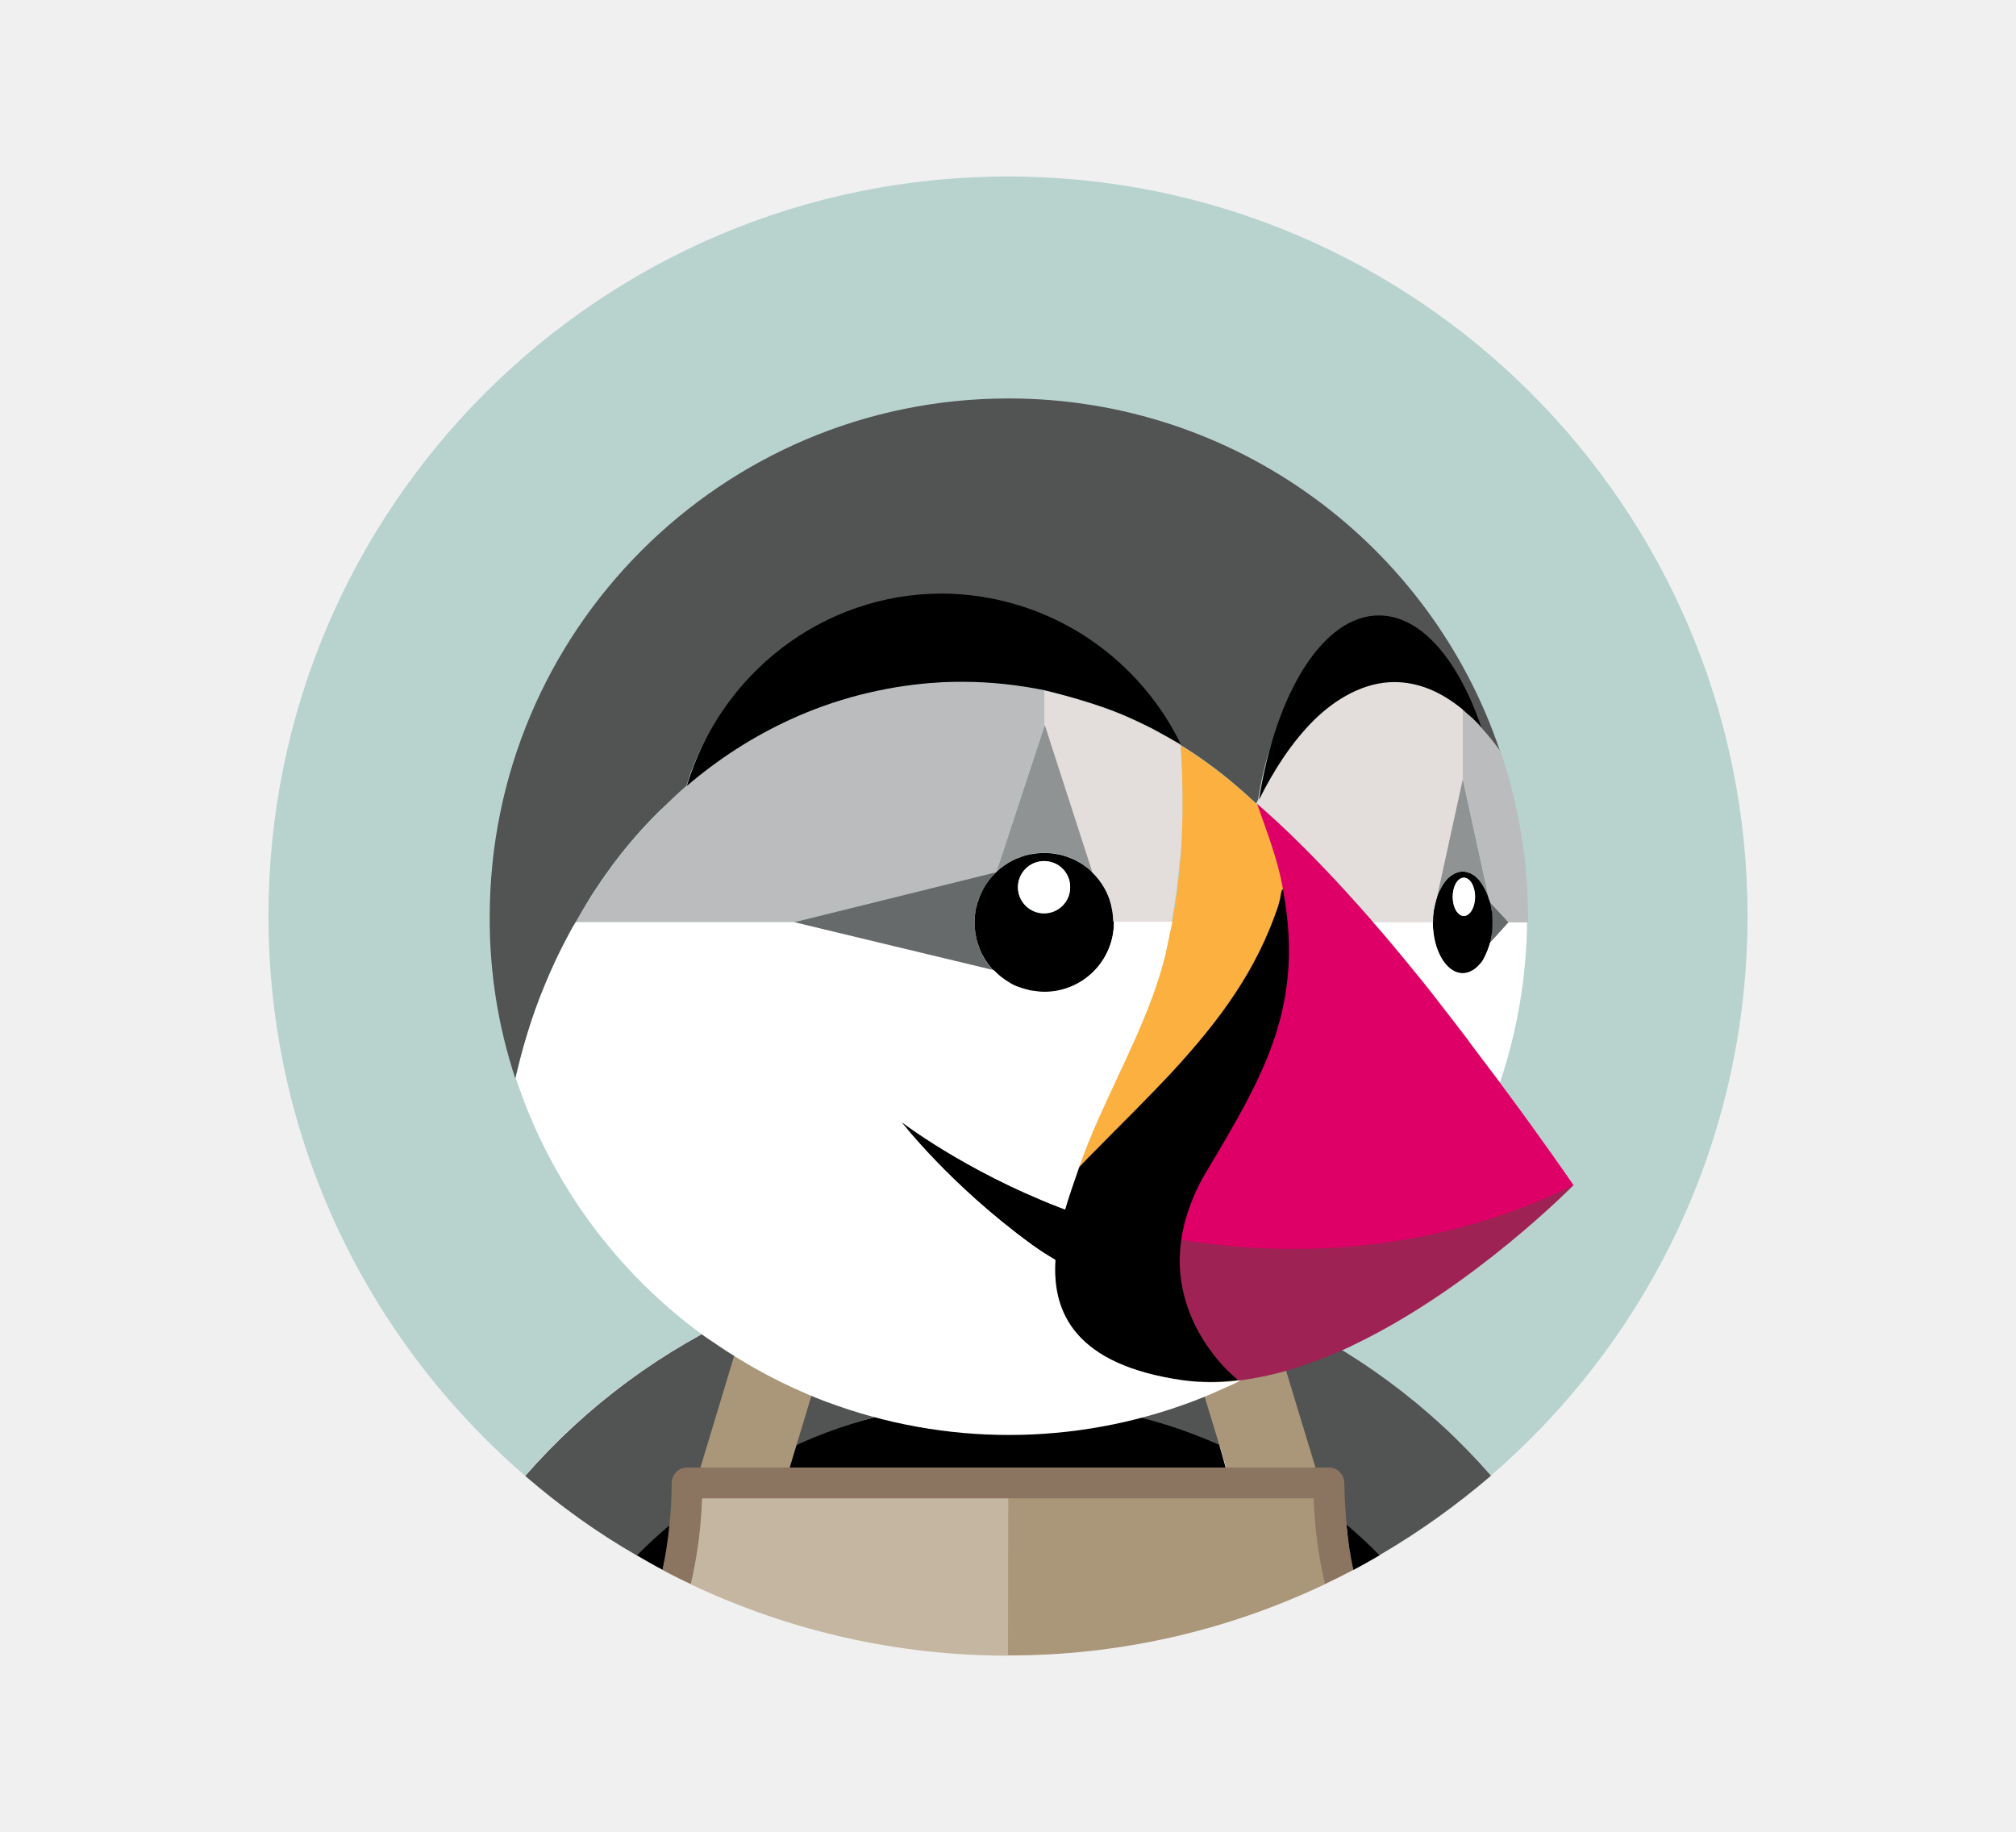
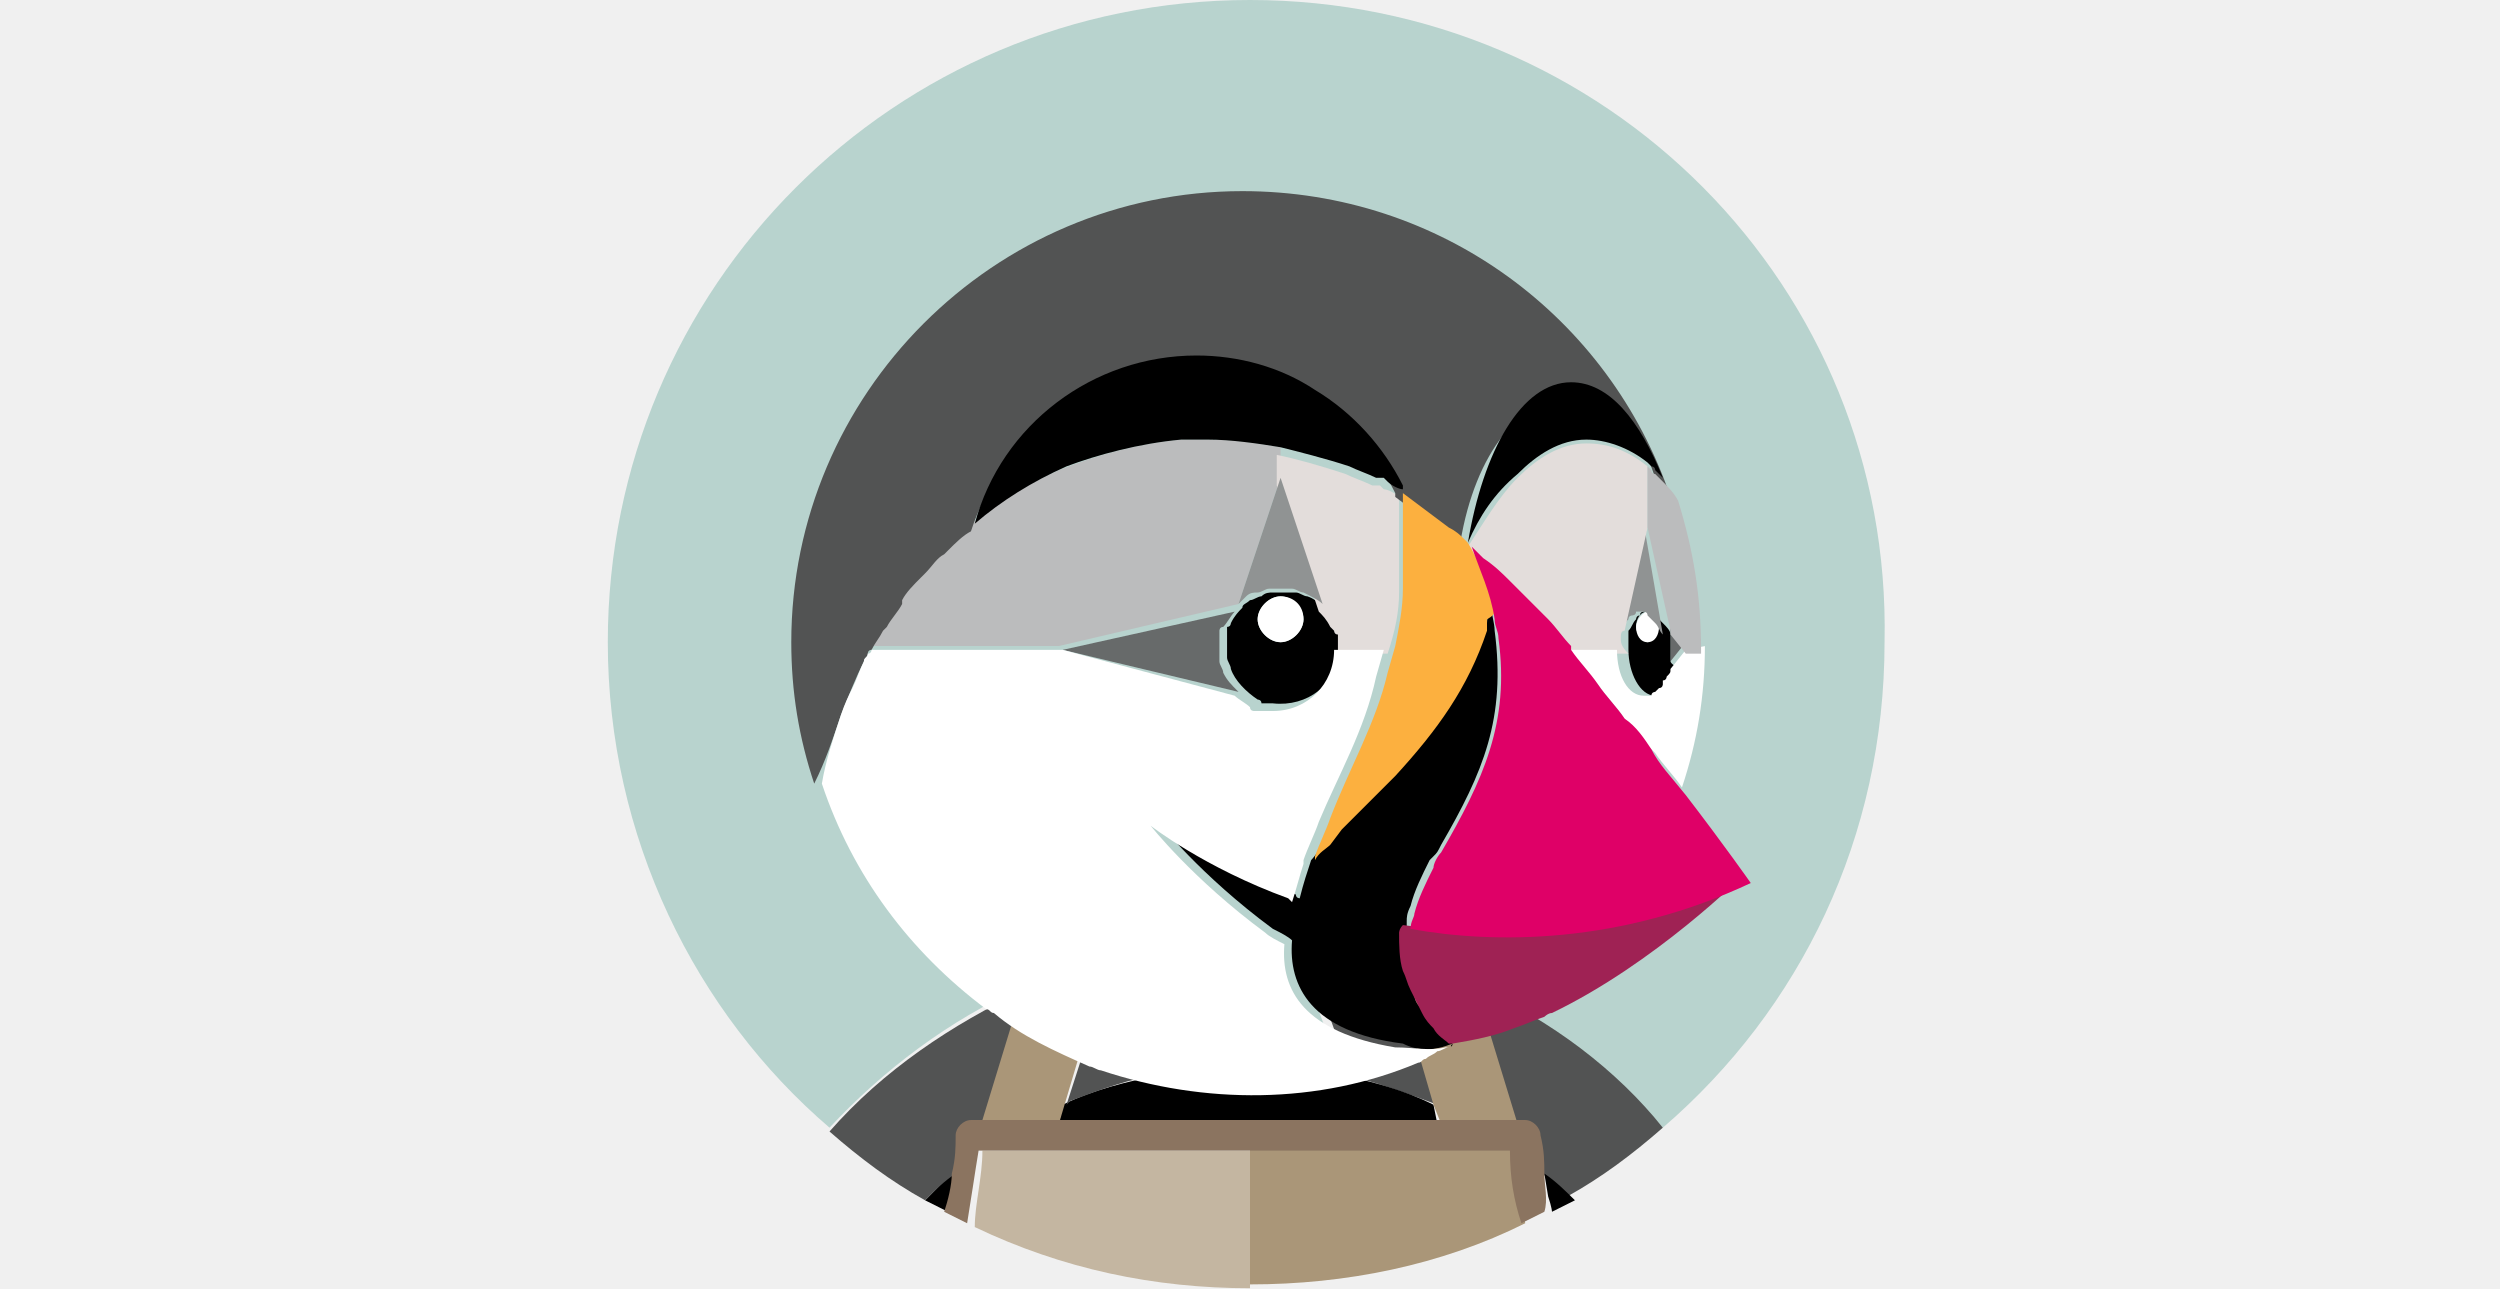
- <svg xmlns="http://www.w3.org/2000/svg" version="1.1" id="Capa_1" x="0px" y="0px" viewBox="0 0 811 737" style="enable-background:new 0 0 811 737;" xml:space="preserve">
+ <svg xmlns="http://www.w3.org/2000/svg" version="1.1" id="Capa_1" x="0px" y="0px" viewBox="0 0 65.4 33.7" style="enable-background:new 0 0 65.4 33.7;" xml:space="preserve">
  <style type="text/css">
	.st0{fill:#B8D3CE;}
	.st1{fill:#525353;}
	.st2{fill:#AA9678;}
	.st3{fill:#C4B6A1;}
	.st4{fill:#FFFFFF;}
	.st5{fill:#676A6A;}
	.st6{fill:#909393;}
	.st7{fill:#BBBCBD;}
	.st8{fill:#E3DDDB;}
	.st9{fill:#FCB03F;}
	.st10{fill:#9F2254;}
	.st11{fill:#DF0067;}
	.st12{fill:#8B7460;}
</style>
-   <path id="Trazado_1180" class="st0" d="M300.9,527.5c4.8-2.1,9.6-4.1,14.4-5.9c5.5-2.1,11-4,16.6-5.7c7-2.1,14-4,21.1-5.5  c9.6-2,19.3-3.5,29.1-4.5c-5.5,17.4-11.6,34.5-18.2,51.5c0.3,3.3,0.4,6.6,0.5,10c27.1-5.4,54.9-5.4,82,0c0.1-3.3,0.2-6.6,0.5-10  c-6.6-17-12.6-34.1-18.1-51.5c9.8,1,19.5,2.5,29.1,4.5c7.1,1.5,14.2,3.4,21.1,5.5c5.6,1.7,11.1,3.6,16.6,5.7  c4.9,1.8,9.7,3.8,14.4,5.9c34.3,15.3,64.9,37.9,89.7,66.2C663,539.1,703,458.5,703,368.5C703,204.2,569.8,71,405.5,71  S108,204.2,108,368.5c0,90,40,170.6,103.2,225.2C235.9,565.4,266.5,542.8,300.9,527.5" />
-   <path id="Trazado_1181" class="st1" d="M510.1,527.5l18.5,63.5l5.2,0.2c3.4,0,5.8,0.9,5.8,4.3c0,5.7,0.3,12,0.8,17.6  c4.6,3.9,10.2,8.3,14.5,12.6c15.9-9.3,30.9-20,44.9-32C575.1,565.4,544.5,542.8,510.1,527.5 M474,526.9l21.7-5.3  c-5.5-2.1-11-4-16.6-5.7c-7-2.1-14-4-21.1-5.5c-9.6-2-19.3-3.5-29.1-4.5c5.5,17.4,11.6,34.5,18.1,51.5c-0.3,3.3-0.4,6.6-0.5,10  c15.4,3,30.5,8.3,44.4,14.5L474,526.9" />
-   <path id="Trazado_1182" d="M256.1,625.7c3.5,2,6.9,4,10.5,5.9c1.2-6,3.2-14.2,3.8-20.4C265.8,615.1,260.3,621.4,256.1,625.7   M490.5,581.3c-14.1-6.3-28.9-10.9-44.1-13.9c-27.1-5.4-54.9-5.4-82,0c-15.4,3-31.4,7.6-45.4,13.8l-1.5,9.3h175.6L490.5,581.3" />
-   <path id="Trazado_1183" class="st1" d="M269.9,613c0.6-5.4,0.9-10.8,0.9-16.1c0-3.4,2.3-5.6,5.7-5.6l5.6-0.2l18.8-63.5  c-34.3,15.3-64.9,37.9-89.6,66.2c13.9,12,28.9,22.8,44.9,32c4.2-4.3,8.7-8.4,13.3-12.3" />
-   <path id="Trazado_1184" d="M542.8,624.3c1.2,6,1.5,7.2,1.7,7.3c3.5-1.9,7-3.8,10.5-5.9c-4.3-4.3-8.8-8.5-13.4-12.4L542.8,624.3" />
-   <path id="Trazado_1185" class="st2" d="M490.5,581.3l2.8,9.1h35.9l-19.1-62.9c-4.7-2.1-9.6-4.1-14.4-5.9l-21.7,5.3L490.5,581.3" />
-   <path id="Trazado_1186" class="st3" d="M282.4,603.2l0.6-0.4h-0.5C282.4,602.9,282.4,603,282.4,603.2" />
-   <path id="Trazado_1187" class="st2" d="M528.6,602.8H528l0.6,0.4C528.6,603,528.6,602.9,528.6,602.8" />
-   <path id="Trazado_1188" class="st2" d="M528,601.9L405.2,602l0.3,64c44.1,0.1,87.7-9.7,127.6-28.7c-2.5-11.1-2.8-23-3.2-34.7  C529.7,602.5,528,601.9,528,601.9" />
-   <path id="Trazado_1189" class="st3" d="M405.3,602.3c0,0-123.4-0.2-123.6,0c-0.4,11.6-2.8,25.4-3.8,35.1  c39.9,18.9,83.4,28.7,127.6,28.7l0.1-63.5L405.3,602.3" />
-   <path id="Trazado_1192" class="st2" d="M497.5,554.8l0.1,0.2L497.5,554.8c-2.5-2.1-4.8-4.3-6.9-6.8  C492.8,550.5,495.1,552.7,497.5,554.8" />
-   <path id="Trazado_1193" class="st4" d="M588.4,285.6L588.4,285.6 M600.4,371.3L600.4,371.3" />
-   <path id="Trazado_1195" class="st5" d="M600.1,366.6c0,0.1,0,0.1,0,0.2c0,0,0,0.1,0,0.1l0,0c0.1,1.2,0.2,2.3,0.2,3.5  c0,0.2,0,0.4,0,0.6v0.2c0,0.2,0,0.5,0,0.7c0,1.2-0.1,2.3-0.2,3.5l0,0v0.2c0,0.1,0,0.2,0,0.3c-0.2,1.2-0.4,2.4-0.7,3.5l0,0l0,0l0,0  v-0.1l0,0l7.8-8.1l-7.9-8.2l0,0C599.7,364.1,599.9,365.3,600.1,366.6" />
-   <path id="Trazado_1196" d="M600.1,375.9c0-0.2,0.1-0.3,0.1-0.5c0.1-1.1,0.2-2.3,0.2-3.5c0-0.3,0-0.5,0-0.8s0-0.5,0-0.7  c0-1.2-0.1-2.4-0.2-3.5c0-0.1-0.1-0.3-0.1-0.4c-0.2-1.2-0.4-2.4-0.7-3.6c-0.1-0.4-0.2-0.8-0.4-1.1c-0.6-2.2-1.6-4.2-2.8-6.1  c-0.4-0.7-0.9-1.3-1.4-1.9c-0.5-0.5-1-1-1.5-1.4c-0.2-0.2-0.4-0.3-0.6-0.4c-0.6-0.4-1.3-0.8-2.1-1c-1.4-0.5-2.9-0.5-4.3,0  c-0.7,0.2-1.4,0.6-2.1,1c-0.2,0.1-0.4,0.2-0.6,0.4c-1,0.7-1.8,1.6-2.5,2.6c-0.2,0.2-0.3,0.4-0.5,0.7c-1.2,1.9-2.2,3.9-2.8,6.1  l-0.1,0.3c-0.3,1.1-0.6,2.2-0.8,3.3c-0.1,0.4-0.1,0.7-0.2,1.1c-0.2,1.3-0.3,2.7-0.3,4c0,0.2,0,0.4,0,0.6h0c0,11.3,5.4,20.5,12,20.5  c1.1,0,2.3-0.3,3.3-0.8c0.6-0.3,1.2-0.7,1.8-1.1c0.2-0.2,0.4-0.4,0.7-0.6c0.5-0.5,1.1-1.1,1.5-1.6c0.3-0.4,0.7-0.9,1-1.4  c0.2-0.3,0.4-0.6,0.5-1c0.3-0.6,0.7-1.3,0.9-1.9c0.1-0.2,0.2-0.5,0.3-0.7c0.4-1,0.7-2,1-3C599.7,378.2,599.9,377.1,600.1,375.9  L600.1,375.9z M588.9,368.5c-2.5,0-4.5-3.4-4.5-7.7s2-7.7,4.5-7.7s4.5,3.4,4.5,7.7C593.4,365,591.3,368.5,588.9,368.5L588.9,368.5z" />
-   <path id="Trazado_1197" class="st4" d="M588.9,353.1c-2.5,0-4.5,3.4-4.5,7.7c0,4.3,2,7.7,4.5,7.7c2.5,0,4.5-3.5,4.5-7.7  C593.4,356.5,591.3,353.1,588.9,353.1" />
-   <path id="Trazado_1198" class="st6" d="M577.8,361.8c0.6-2.2,1.6-4.2,2.8-6.1c0.2-0.2,0.3-0.4,0.5-0.7c0.7-1,1.5-1.9,2.5-2.6  c0.2-0.2,0.4-0.3,0.6-0.4c0.6-0.4,1.3-0.8,2.1-1c1.4-0.5,2.9-0.5,4.3,0c0.7,0.2,1.4,0.6,2.1,1c0.2,0.1,0.4,0.3,0.6,0.4  c0.6,0.4,1.1,0.9,1.5,1.4c0.5,0.6,1,1.2,1.4,1.9c1.2,1.9,2.2,3.9,2.8,6.1l0,0l-10.6-48.5L577.8,361.8L577.8,361.8" />
-   <path id="Trazado_1199" d="M448,370.7c0-1-0.1-1.9-0.2-2.9c0,0,0,0,0,0c-0.1-0.9-0.3-1.9-0.5-2.8V365c-0.2-0.9-0.4-1.8-0.7-2.6v-0.1  c-0.3-0.9-0.6-1.7-1-2.5c0,0,0,0,0-0.1c-3-6.6-8.3-11.8-15-14.5h-0.1c-1.6-0.7-3.3-1.2-5-1.5h-0.1c-3.5-0.7-7.1-0.7-10.7,0h-0.2  c-1.7,0.3-3.3,0.8-4.9,1.5l-0.1,0c-1.6,0.6-3.1,1.4-4.6,2.4c-1.5,0.9-2.8,2-4.1,3.2v0.1h-0.1c-2,1.9-3.7,4.1-5.1,6.5l0,0.1  c-0.4,0.7-0.8,1.5-1.1,2.3l-0.1,0.2c-0.3,0.7-0.6,1.5-0.8,2.2c0,0.2-0.1,0.3-0.2,0.4c-0.2,0.7-0.4,1.4-0.6,2.2  c0,0.2-0.1,0.4-0.2,0.6c-0.1,0.7-0.3,1.5-0.3,2.2c0,0.2-0.1,0.4-0.1,0.7c-0.3,2.8-0.2,5.6,0.4,8.3c0,0,0,0.1,0,0.1  c0.3,1.7,0.9,3.4,1.5,5v0.1c2.4,5.8,6.7,10.7,12.2,13.8h0c0.8,0.4,1.5,0.8,2.3,1.2l0.2,0.1c0.7,0.3,1.5,0.6,2.3,0.8l0.4,0.1  c0.7,0.2,1.4,0.4,2.2,0.6c0.2,0,0.4,0.1,0.6,0.2c0.7,0.1,1.4,0.2,2.2,0.3c0.2,0,0.4,0.1,0.7,0.1c15.4,1.6,29.2-9.6,30.8-25  c0.1-1,0.1-1.9,0.1-2.9c0-0.1,0-0.1,0-0.2S448.1,370.8,448,370.7L448,370.7z M420,367.5c-5.8,0-10.5-4.7-10.5-10.5  c0-5.8,4.7-10.5,10.5-10.5c5.8,0,10.5,4.7,10.5,10.5C430.6,362.7,425.9,367.5,420,367.5C420,367.5,420,367.5,420,367.5z" />
-   <path id="Trazado_1200" class="st4" d="M420,346.4c-5.8,0-10.5,4.7-10.5,10.5c0,5.8,4.7,10.5,10.5,10.5c5.8,0,10.5-4.7,10.5-10.5  C430.6,351.1,425.9,346.4,420,346.4C420,346.4,420,346.4,420,346.4L420,346.4" />
-   <path id="Trazado_1201" class="st7" d="M400.7,350.9h0.1v-0.1l19.3-59v-13.9c-10.9-2.3-22-3.5-33.1-3.5c-3.8,0-7.5,0.2-11.2,0.4  l-1.6,0.1c-19.4,1.5-38.4,6.5-56.1,14.6c-15.1,7-29.2,16-41.9,26.8l0,0l0,0c-3.4,2.9-6.7,5.9-9.8,9.1c-0.6,0.6-1.2,1.2-1.8,1.8  c-3,3-5.9,6.1-8.7,9.3c-0.6,0.7-1.2,1.4-1.8,2.1c-2.8,3.3-5.5,6.7-8.1,10.2c-0.2,0.3-0.4,0.6-0.6,0.9c-2.5,3.4-4.8,6.8-7.1,10.3  c-0.4,0.7-0.9,1.4-1.3,2c-1.8,2.9-3.5,5.9-5.2,8.9h87.9L400.7,350.9" />
-   <path id="Trazado_1202" class="st8" d="M475,344.2c0.2-2.3,0.3-4.6,0.4-6.9c0.2-3.1,0.3-6.2,0.3-9.4c0-2.5,0-4.9,0-7.3  c0-0.7,0-1.4,0-2.1c-0.1-6.3-0.3-12.5-0.7-18.8H475v0c-2.3-1.3-4.6-2.7-7-4l-0.2-0.1l-1.8-1l0,0l-1.3-0.7l-0.2-0.1l-0.9-0.5  c-4-2.1-8.2-4-12.4-5.8c-10-4.2-23.5-7.9-31.1-9.7v13.9l19.1,59.1v0c2,1.9,3.7,4.1,5,6.4l0,0c0.5,0.8,0.9,1.6,1.2,2.4c0,0,0,0,0,0  c0.4,0.8,0.7,1.7,1,2.5v0.1c0.3,0.9,0.5,1.7,0.7,2.6v0.1c0.2,0.9,0.4,1.8,0.5,2.8c0,0,0,0,0,0c0.1,1,0.2,1.9,0.2,2.9l0.1,0.2h23.4  c1.6-8.6,2.7-17.3,3.4-26C474.9,344.7,474.9,344.5,475,344.2" />
-   <path id="Trazado_1203" class="st9" d="M505.6,323.3C505.6,323.3,505.6,323.4,505.6,323.3L505.6,323.3" />
-   <path id="Trazado_1204" class="st6" d="M400.9,350.7c1.3-1.2,2.6-2.2,4.1-3.2c1.4-0.9,3-1.7,4.6-2.4l0.1,0c1.6-0.6,3.2-1.1,4.9-1.5  h0.2c3.5-0.7,7.1-0.7,10.7,0h0.1c1.7,0.4,3.5,0.9,5.1,1.5c3.2,1.3,6.2,3.2,8.7,5.7v0l-19.1-59.1L400.9,350.7" />
-   <path id="Trazado_1205" class="st5" d="M394.1,381.7c-0.7-1.6-1.2-3.3-1.5-5.1c0,0,0-0.1,0-0.1c-0.5-2.7-0.7-5.6-0.4-8.3  c0-0.2,0.1-0.4,0.1-0.7c0.1-0.7,0.2-1.5,0.3-2.2c0-0.2,0.1-0.4,0.2-0.6c0.2-0.7,0.4-1.4,0.6-2.1c0-0.1,0.1-0.3,0.2-0.4  c0.3-0.8,0.5-1.5,0.8-2.2c0-0.1,0.1-0.2,0.1-0.2c0.4-0.8,0.7-1.5,1.1-2.3l0.1-0.1c1.4-2.4,3.1-4.6,5.1-6.5l-81.2,20.1h-0.2  l80.4,19.7c-2.4-2.5-4.4-5.5-5.7-8.7V381.7" />
-   <path id="Trazado_1206" class="st8" d="M576.8,366.5c0-0.4,0.1-0.7,0.2-1c0.2-1.1,0.4-2.2,0.8-3.4c0-0.1,0-0.3,0.1-0.4l10.6-48.5  v-27.7c-8.7-7.1-17.9-11.1-27.6-11.1c-12.2,0-23.6,6.7-32.1,15.1c-9.3,9.1-16.5,20.6-22.3,32.1c-0.3,0.5-0.5,1-0.8,1.6  c1.8,1.6,3.6,3.1,5.3,4.7c4,3.6,7.8,7.3,11.7,11.1c1.8,1.8,3.5,3.6,5.3,5.3c1.8,1.8,3.7,3.8,5.5,5.7c3.4,3.5,6.7,7.1,9.9,10.7  c2.8,3.1,5.6,6.2,8.3,9.3l0,0c0.5,0.5,0.8,0.8,0.9,1h23.9c0-0.2,0-0.4,0-0.6C576.5,369.2,576.6,367.9,576.8,366.5 M505.7,323.4  L505.7,323.4L505.7,323.4l0.1,0.1c0,0,0-0.1,0-0.1" />
-   <path id="Trazado_1207" class="st1" d="M217.2,401.4l0.2-0.6c3.2-8.3,6.9-16.5,11.1-24.3c0.6-1.2,1.3-2.5,2-3.7  c0.4-0.7,0.8-1.3,1.2-2c1.7-3,3.4-6,5.2-8.9c0.4-0.7,0.9-1.4,1.3-2.1c2.3-3.5,4.6-7,7.1-10.3c0.2-0.3,0.4-0.6,0.6-0.9  c2.6-3.5,5.3-6.9,8.1-10.2c0.6-0.7,1.2-1.4,1.8-2.1c2.8-3.2,5.7-6.3,8.7-9.3c0.6-0.6,1.2-1.2,1.8-1.7c3.2-3.1,6.4-6.2,9.8-9.1l0,0  c13.4-44.8,56.5-72.3,104.9-72.3c19.6,0.1,38.8,5.5,55.4,15.8c17,10.4,28.6,20.6,37.7,38.4l0.1,0.3c0.2,0.5,0.5,0.9,0.7,1.3v0h0  c7.6,4.7,14.8,9.9,21.6,15.7c2.3,1.9,4.5,3.9,6.7,5.9c0.7,0.7,1.5,1.3,2.2,2c0,0,0-0.1,0-0.1c0,0,0,0,0-0.1l0.7-1.5  c6.8-43,28.5-66.5,50.9-66.5c16.9,0,29.2,10.1,38.4,37.2l0.1,0.3l0,0c2.8,3,5.4,6.2,7.8,9.5l0,0l0.1,0.2l0,0  c0.1,0.4,0.2,0.8,0.4,1.2l0,0l-0.4-1.4c-27.8-82.5-105.8-141.8-197.7-141.8c-115.2,0-208.7,93.4-208.7,208.7  c-0.1,22.1,3.4,44,10.3,64.9v-0.1C209.9,422.7,213.1,411.9,217.2,401.4" />
-   <path id="Trazado_1208" class="st4" d="M606.7,371.2l-7.3,8.1l0,0v0c-0.3,1-0.6,2-1,3c-0.1,0.3-0.2,0.5-0.3,0.7  c-0.3,0.7-0.6,1.3-0.9,2c-0.2,0.3-0.4,0.7-0.5,1c-0.3,0.5-0.6,0.9-1,1.4c-0.5,0.6-1,1.1-1.5,1.6c-0.2,0.2-0.4,0.4-0.7,0.6  c-0.5,0.4-1.1,0.8-1.8,1.1c-1,0.5-2.1,0.8-3.3,0.8c-6.6,0-12-9.2-12-20.5h-24l0,0c4.5,5.2,9,10.5,13.3,15.8  c4.2,5.1,8.4,10.3,12.4,15.5l0.6,0.8c3.9,5,7.7,9.9,11.5,14.9l1.1,1.5c4,5.3,8.1,10.7,12.1,16c7-20.8,10.7-42.6,10.9-64.6l-6.8-0.3  L606.7,371.2" />
-   <path id="Trazado_1209" d="M374.2,274.8l1.6-0.1c3.7-0.3,7.5-0.4,11.3-0.4c11.1,0,22.2,1.2,33.1,3.4l0,0c7.6,1.8,21.1,5.5,31.1,9.7  c4.2,1.8,8.3,3.7,12.4,5.8l0.9,0.5l0.2,0.1l1.3,0.7l0,0l1.8,1l0.2,0.1c2.6,1.5,5.4,3.1,6.5,3.7l0.3,0.2l0.2,0.1  c-0.2-0.5-0.5-0.9-0.7-1.3l-0.1-0.3c-9-17.9-22.9-32.9-39.9-43.4c-16.7-10.2-35.8-15.7-55.4-15.8c-48.4,0-89.3,32.6-102.7,77.4  c12.6-10.8,26.7-19.9,41.8-26.8C335.8,281.3,354.8,276.4,374.2,274.8" />
-   <path id="Trazado_1210" class="st7" d="M603.6,302.3L603.6,302.3l-0.1-0.2l0,0c-2.4-3.3-4.9-6.4-7.6-9.4l-0.1-0.1  c-1.2-1.3-2.4-2.5-3.6-3.7c-0.5-0.4-0.9-0.8-1.4-1.2c-0.8-0.7-1.5-1.4-2.3-2v27.7l10.6,48.5l0,0c0.1,0.4,0.3,0.7,0.4,1.1l7.4,8.2  l0.1-0.1h7.7c0-0.7,0-1.4,0-2.1l0,0c0-22.2-3.6-44.3-10.6-65.4l0,0C603.9,303.1,603.8,302.7,603.6,302.3" />
-   <path id="Trazado_1211" d="M528.8,289.5c8.5-8.3,19.9-15.1,32.1-15.1c9.7,0,18.9,3.9,27.6,11.1v0.1l0,0c0.8,0.6,1.5,1.4,2.3,2  c0.5,0.4,0.9,0.8,1.4,1.2c1.2,1.2,2.5,2.4,3.6,3.7l0.1,0.1l0,0l0,0l-0.1-0.3c-9.3-27.1-24.2-44.7-41.1-44.7c-22.4,0-41.4,31-48.2,74  l0.1-0.1C512.3,310.1,519.5,298.7,528.8,289.5 M498.5,554.1c-2.5-2.1-4.8-4.3-6.8-6.8c-1.8-2-3.4-4.2-5-6.4c-0.5-0.7-1-1.4-1.5-2.2  c-1.5-2.5-2.7-5.1-3.9-7.8c-1.5-3.2-1.5-5.3-2.3-8.3c-0.6-2.2-1.1-4.4-1.5-6.7c-0.6-3.6-0.8-7.3-0.7-11c0.1-2.2,0.3-4.4,0.6-6.6  c0.3-2.2,0.7-4.4,1.3-6.6c2-7.6,5.1-14.8,9.2-21.5l1.2-2.6c1.5-2.5,1.8-2.4,3.2-4.8c19.9-33.6,30.6-59,25.4-98.1c-0.5-4-1.2-8-2-12  c-0.5,2.9-0.9,5.8-1.5,8.6c-0.3,0.8-0.6,1.7-0.9,2.5c-8.7,25.6-22.3,44.4-41.9,65.6c-2.7,3-5.5,5.9-8.3,8.8  c-5,5.2-10,10.3-15.1,15.3l-6.5,6.4c-2,2-4.5,6.3-7.5,9.4c-1.9,5.2-4,11-5.7,17.2c-0.8-0.3-1.6-0.6-2.4-0.9  c-38-14.7-63.5-34.4-63.5-34.4s19.6,25.5,52.6,49.5c3,2.2,6.2,4.2,9.4,6.1c-1.4,21.6,8.2,42.3,51.1,48.4c7.4,1,14.8,1,22.2,0.1  c-0.1-0.2,0.4-0.2,0.4-0.3c0-0.1,0.4-0.5,0.4-0.5" />
-   <path id="Trazado_1212" class="st10" d="M475.6,498.6c38.1,6.1,94.5,5.1,153.1-22.3c1.4-0.7,3,1.1,4.4,0.4c0,0-40,40.9-87.8,64  c-1.4,0.7-2.8,1.4-4.2,2c-4.6,2.1-9.3,4-14,5.6c-9,3.4-18.4,5.7-27.9,7c-0.4,0.1-0.8,0.1-1.3,0.2l-0.2-0.5l-0.1-0.2  c-2.5-2.1-4.8-4.3-6.9-6.8c-1.8-2-3.4-4.2-5-6.4c-2.1-3.1-4-6.4-5.6-9.8c-1.3-2.9-2.4-5.9-3.3-8.9c-1.6-5.7-2.4-11.7-2.2-17.6  c0.1-2.2,0.3-4.4,0.6-6.6L475.6,498.6" />
-   <path id="Trazado_1213" class="st9" d="M448.2,455.2c5.1-5.1,10.2-10.2,15.1-15.3c2.8-2.9,5.6-5.8,8.3-8.7  c19.6-21.3,34-41.1,42.6-66.7c0.2-0.8,0.4-1.5,0.6-2.3l0.1-0.4c0.2-1,0.4-2,0.6-3.2c0.1-0.8,2.7-2.5,2.7-3.3  c-2.2-11.1-7.2-22.9-12.6-31.8c0,0,0,0.1,0,0.1l-0.1-0.1c-0.7-0.7-1.5-1.3-2.2-2c-2.2-2-4.4-4-6.7-5.9c-6.8-5.8-14-11-21.6-15.7  c0.4,6.3,0.6,12.5,0.7,18.8c0,0.7,0,1.4,0,2.1c0,2.5,0,4.9,0,7.3c-0.1,3.1-0.2,6.2-0.3,9.4c-0.1,2.3-0.3,4.6-0.4,6.9  c0,0.2,0,0.5-0.1,0.7c-0.7,8.7-1.8,17.4-3.4,26l-2.8,13c-5.7,23.3-17.4,44.4-27,66.3c-2.5,5.8-5,11.6-7.1,17.6l-0.6,1.7  c2.5-2.7,5.1-5.3,7.7-7.9L448.2,455.2" />
-   <path id="Trazado_1214" class="st1" d="M322.3,580.5c13.5-6,27.7-10.4,42.2-13.1c-0.1-3.3-0.2-6.6-0.5-10  c6.6-17,12.6-34.2,18.2-51.5c-9.8,1-19.5,2.5-29.1,4.5c-7.1,1.5-14.2,3.4-21.1,5.5c-5.6,1.7-11.1,3.6-16.6,5.7l21.7,5.3l-17.4,54.8  L322.3,580.5" />
-   <path id="Trazado_1215" class="st11" d="M590.4,418.2c-3.8-5-7.7-10-11.5-14.9l-0.6-0.8c-4.1-5.3-8.3-10.5-12.6-15.7  s-8.6-10.4-13.2-15.6c-0.3-0.3-0.6-0.7-0.8-1c-3.7-4.2-7.4-8.4-11.2-12.5c-2.3-2.5-4.6-5-7-7.5c-1.8-1.9-3.7-3.8-5.5-5.7  c-1.9-1.9-3.5-3.6-5.3-5.3c-3.8-3.8-7.7-7.5-11.7-11.1c-1.8-1.6-3.5-3.2-5.3-4.7v0c3.8,10.8,8.1,21.8,10.2,33.1  c0.5,2.9,1,5.8,1.4,8.6c5.3,39.1-7.3,64.6-27.2,98.2c-1.5,2.5-2.9,4.9-4.4,7.4c-4.1,6.7-7.2,13.9-9.2,21.5c-0.5,2.2-1,4.4-1.3,6.6  c39,6.3,97.7,7.5,157.8-22c0,0-11.8-17.3-29.5-41.1c-4-5.3-8-10.6-12-15.9L590.4,418.2" />
-   <path id="Trazado_1216" class="st2" d="M317.4,591.4l19.5-64.6l-21.7-5.3c-4.9,1.8-9.7,3.8-14.4,5.9l-19.3,63.9l21.6,0.3  L317.4,591.4" />
-   <path id="Trazado_1217" class="st4" d="M331.2,563.5c1.9,0.7,3.8,1.4,5.8,2.1c47.7,16.7,99.9,15.5,146.9-3.4  c1.3-0.5,2.5-1.1,3.8-1.6c2-0.9,4.1-1.8,6.1-2.7c1.8-0.8,3.6-1.6,5.4-2.6c-0.4,0.1-0.8,0.1-1.3,0.2c-7.4,0.9-14.8,0.8-22.2-0.2  c-42.9-6.2-52.5-26.9-51.1-48.4c-3.2-1.9-6.4-3.9-9.4-6.1c-33-24-52.6-49.5-52.6-49.5s25.5,19.7,63.5,34.4l2.4,0.9  c1.8-6.1,3.9-12,5.7-17.2l0.6-1.7c2.1-6,4.5-11.8,7.1-17.6c9.6-21.8,21.3-43,27-66.3l2.7-13h-23.5v0l0,0c0,0.1,0,0.1,0,0.2  c0,15.5-12.5,28-28,28h0c-1,0-2-0.1-2.9-0.2c-0.2,0-0.4-0.1-0.7-0.1c-0.7-0.1-1.5-0.2-2.2-0.3c-0.2,0-0.4-0.1-0.6-0.2  c-0.7-0.2-1.5-0.3-2.2-0.6l-0.4-0.1c-0.8-0.3-1.5-0.5-2.3-0.8l-0.2-0.1c-0.8-0.3-1.6-0.7-2.3-1.2l0,0c-2.4-1.4-4.6-3.1-6.5-5.1  L319.4,371h-87.8c-0.4,0.7-0.8,1.3-1.2,2c-0.7,1.2-1.3,2.5-2,3.7c-2.2,4.1-4.2,8.2-6.1,12.4c-1.8,3.9-3.4,7.8-5,11.8l-0.2,0.5  c-4,10.5-7.2,21.3-9.6,32.3c13.7,41.7,40.3,78.1,75.9,103.9c1,0.7,2.1,1.4,3.1,2.1C300.5,549.4,315.4,557.4,331.2,563.5" />
-   <path id="Trazado_1218" class="st12" d="M541.7,613.4c-0.5-5.6-0.8-11.2-0.9-16.8c0-3.4-2.8-6.2-6.2-6.2H276.4  c-3.4,0-6.2,2.8-6.2,6.2c0,5.7-0.3,11.2-0.9,16.8c-0.6,6.1-1.5,12.2-2.8,18.2c3.7,2,7.5,3.9,11.4,5.7c2.6-11.2,4.1-22.6,4.5-34.1  v-0.4h246.1c0,0.1,0,0.3,0,0.4c0.4,11.5,1.9,22.9,4.5,34.1c3.8-1.8,7.6-3.7,11.4-5.7C543.2,625.6,542.2,619.5,541.7,613.4" />
+   <path id="Trazado_1180" class="st0" d="M26.8,25.8c0.3-0.1,0.5-0.2,0.8-0.3c0.3-0.1,0.6-0.2,0.9-0.3c0.4-0.1,0.8-0.2,1.2-0.3  c0.5-0.1,1.1-0.2,1.6-0.3c-0.3,1-0.7,2-1,2.9c0,0.2,0,0.4,0,0.6c1.5-0.3,3.1-0.3,4.6,0c0-0.2,0-0.4,0-0.6c-0.4-1-0.7-1.9-1-2.9  c0.6,0.1,1.1,0.1,1.6,0.3c0.4,0.1,0.8,0.2,1.2,0.3c0.3,0.1,0.6,0.2,0.9,0.3c0.3,0.1,0.5,0.2,0.8,0.3c1.9,0.9,3.7,2.1,5.1,3.7  c3.6-3.1,5.8-7.6,5.8-12.7C49.5,7.5,42,0,32.7,0S15.9,7.5,15.9,16.8c0,5.1,2.3,9.7,5.8,12.7C23.1,28,24.8,26.7,26.8,25.8" />
+   <path id="Trazado_1181" class="st1" d="M38.6,25.8l1,3.6l0.3,0c0.2,0,0.3,0.1,0.3,0.2c0,0.3,0,0.7,0,1c0.3,0.2,0.6,0.5,0.8,0.7  c0.9-0.5,1.7-1.1,2.5-1.8C42.3,28,40.6,26.7,38.6,25.8 M36.6,25.8l1.2-0.3c-0.3-0.1-0.6-0.2-0.9-0.3c-0.4-0.1-0.8-0.2-1.2-0.3  c-0.5-0.1-1.1-0.2-1.6-0.3c0.3,1,0.7,2,1,2.9c0,0.2,0,0.4,0,0.6c0.9,0.2,1.7,0.5,2.5,0.8L36.6,25.8" />
+   <path id="Trazado_1182" d="M24.2,31.4c0.2,0.1,0.4,0.2,0.6,0.3c0.1-0.3,0.2-0.8,0.2-1.2C24.8,30.8,24.5,31.1,24.2,31.4 M37.5,28.9  c-0.8-0.4-1.6-0.6-2.5-0.8c-1.5-0.3-3.1-0.3-4.6,0c-0.9,0.2-1.8,0.4-2.6,0.8l-0.1,0.5h9.9L37.5,28.9" />
+   <path id="Trazado_1183" class="st1" d="M25,30.7c0-0.3,0.1-0.6,0.1-0.9c0-0.2,0.1-0.3,0.3-0.3l0.3,0l1.1-3.6  c-1.9,0.9-3.7,2.1-5.1,3.7c0.8,0.7,1.6,1.3,2.5,1.8C24.5,31.1,24.7,30.9,25,30.7" />
+   <path id="Trazado_1184" d="M40.5,31.3c0.1,0.3,0.1,0.4,0.1,0.4c0.2-0.1,0.4-0.2,0.6-0.3c-0.2-0.2-0.5-0.5-0.8-0.7L40.5,31.3" />
+   <path id="Trazado_1185" class="st2" d="M37.5,28.9l0.2,0.5h2l-1.1-3.6c-0.3-0.1-0.5-0.2-0.8-0.3l-1.2,0.3L37.5,28.9" />
+   <path id="Trazado_1186" class="st3" d="M25.7,30.1L25.7,30.1L25.7,30.1C25.7,30.1,25.7,30.1,25.7,30.1" />
+   <path id="Trazado_1187" class="st2" d="M39.7,30.1L39.7,30.1L39.7,30.1C39.7,30.1,39.7,30.1,39.7,30.1" />
+   <path id="Trazado_1188" class="st2" d="M39.6,30l-6.9,0l0,3.6c2.5,0,5-0.5,7.2-1.6c-0.1-0.6-0.2-1.3-0.2-2  C39.7,30.1,39.6,30,39.6,30" />
+   <path id="Trazado_1189" class="st3" d="M32.7,30.1c0,0-7,0-7,0c0,0.7-0.2,1.4-0.2,2c2.3,1.1,4.7,1.6,7.2,1.6L32.7,30.1L32.7,30.1" />
+   <path id="Trazado_1192" class="st2" d="M37.9,27.4L37.9,27.4L37.9,27.4c-0.1-0.1-0.3-0.2-0.4-0.4C37.6,27.1,37.8,27.3,37.9,27.4" />
+   <path id="Trazado_1193" class="st4" d="M43,12.1L43,12.1 M43.7,17L43.7,17" />
+   <path id="Trazado_1195" class="st5" d="M43.7,16.7C43.7,16.7,43.7,16.7,43.7,16.7L43.7,16.7L43.7,16.7c0,0.1,0,0.1,0,0.2  c0,0,0,0,0,0v0c0,0,0,0,0,0c0,0.1,0,0.1,0,0.2l0,0v0c0,0,0,0,0,0c0,0.1,0,0.1,0,0.2l0,0l0,0l0,0v0l0,0l0.4-0.5l-0.4-0.5l0,0  C43.7,16.6,43.7,16.7,43.7,16.7" />
+   <path id="Trazado_1196" d="M43.7,17.3C43.7,17.2,43.7,17.2,43.7,17.3c0-0.1,0-0.2,0-0.2c0,0,0,0,0,0c0,0,0,0,0,0c0-0.1,0-0.1,0-0.2  c0,0,0,0,0,0c0-0.1,0-0.1,0-0.2c0,0,0,0,0-0.1c0-0.1-0.1-0.2-0.2-0.3c0,0-0.1-0.1-0.1-0.1c0,0-0.1-0.1-0.1-0.1c0,0,0,0,0,0  c0,0-0.1,0-0.1-0.1c-0.1,0-0.2,0-0.2,0c0,0-0.1,0-0.1,0.1c0,0,0,0,0,0c-0.1,0-0.1,0.1-0.1,0.1c0,0,0,0,0,0c-0.1,0.1-0.1,0.2-0.2,0.3  l0,0c0,0.1,0,0.1,0,0.2c0,0,0,0,0,0.1c0,0.1,0,0.2,0,0.2c0,0,0,0,0,0l0,0c0,0.6,0.3,1.2,0.7,1.2c0.1,0,0.1,0,0.2,0  c0,0,0.1,0,0.1-0.1c0,0,0,0,0,0c0,0,0.1-0.1,0.1-0.1c0,0,0-0.1,0.1-0.1c0,0,0,0,0-0.1c0,0,0-0.1,0.1-0.1c0,0,0,0,0,0  c0-0.1,0-0.1,0.1-0.2C43.7,17.4,43.7,17.3,43.7,17.3L43.7,17.3z M43.1,16.8c-0.1,0-0.3-0.2-0.3-0.4c0-0.2,0.1-0.4,0.3-0.4  s0.3,0.2,0.3,0.4C43.3,16.6,43.2,16.8,43.1,16.8L43.1,16.8z" />
+   <path id="Trazado_1197" class="st4" d="M43.1,16c-0.1,0-0.3,0.2-0.3,0.4s0.1,0.4,0.3,0.4s0.3-0.2,0.3-0.4C43.3,16.2,43.2,16,43.1,16  " />
+   <path id="Trazado_1198" class="st6" d="M42.4,16.5c0-0.1,0.1-0.2,0.2-0.3c0,0,0,0,0,0c0-0.1,0.1-0.1,0.1-0.1c0,0,0,0,0,0  c0,0,0.1,0,0.1-0.1c0.1,0,0.2,0,0.2,0c0,0,0.1,0,0.1,0.1c0,0,0,0,0,0c0,0,0.1,0.1,0.1,0.1c0,0,0.1,0.1,0.1,0.1  c0.1,0.1,0.1,0.2,0.2,0.3l0,0L43,13.7L42.4,16.5L42.4,16.5" />
+   <path id="Trazado_1199" d="M35.1,17c0-0.1,0-0.1,0-0.2l0,0c0-0.1,0-0.1,0-0.2v0c0-0.1,0-0.1,0-0.1v0c0-0.1,0-0.1-0.1-0.1  c0,0,0,0,0,0c-0.2-0.4-0.5-0.7-0.8-0.8h0c-0.1,0-0.2-0.1-0.3-0.1h0c-0.2,0-0.4,0-0.6,0h0c-0.1,0-0.2,0-0.3,0.1h0  c-0.1,0-0.2,0.1-0.3,0.1c-0.1,0.1-0.2,0.1-0.2,0.2v0h0c-0.1,0.1-0.2,0.2-0.3,0.4v0c0,0,0,0.1-0.1,0.1l0,0c0,0,0,0.1,0,0.1  c0,0,0,0,0,0c0,0,0,0.1,0,0.1c0,0,0,0,0,0c0,0,0,0.1,0,0.1c0,0,0,0,0,0c0,0.2,0,0.3,0,0.5v0c0,0.1,0.1,0.2,0.1,0.3v0  c0.1,0.3,0.4,0.6,0.7,0.8l0,0c0,0,0.1,0,0.1,0.1l0,0c0,0,0.1,0,0.1,0l0,0c0,0,0.1,0,0.1,0c0,0,0,0,0,0c0,0,0.1,0,0.1,0c0,0,0,0,0,0  c0.9,0.1,1.7-0.5,1.7-1.4C35.1,17.1,35.1,17,35.1,17C35.1,17,35.1,17,35.1,17C35.1,17,35.1,17,35.1,17L35.1,17z M33.5,16.8  c-0.3,0-0.6-0.3-0.6-0.6c0-0.3,0.3-0.6,0.6-0.6c0.3,0,0.6,0.3,0.6,0.6C34.1,16.5,33.8,16.8,33.5,16.8L33.5,16.8z" />
+   <path id="Trazado_1200" class="st4" d="M33.5,15.6c-0.3,0-0.6,0.3-0.6,0.6s0.3,0.6,0.6,0.6c0.3,0,0.6-0.3,0.6-0.6  C34.1,15.8,33.8,15.6,33.5,15.6L33.5,15.6L33.5,15.6" />
+   <path id="Trazado_1201" class="st7" d="M32.4,15.8L32.4,15.8L32.4,15.8l1.1-3.3v-0.8c-0.6-0.1-1.2-0.2-1.9-0.2c-0.2,0-0.4,0-0.6,0  l-0.1,0c-1.1,0.1-2.2,0.4-3.2,0.8c-0.9,0.4-1.7,0.9-2.4,1.5l0,0l0,0c-0.2,0.2-0.4,0.3-0.6,0.5c0,0-0.1,0.1-0.1,0.1  c-0.2,0.2-0.3,0.3-0.5,0.5c0,0-0.1,0.1-0.1,0.1c-0.2,0.2-0.3,0.4-0.5,0.6c0,0,0,0,0,0.1c-0.1,0.2-0.3,0.4-0.4,0.6  c0,0-0.1,0.1-0.1,0.1c-0.1,0.2-0.2,0.3-0.3,0.5h5L32.4,15.8" />
+   <path id="Trazado_1202" class="st8" d="M36.6,15.5c0-0.1,0-0.3,0-0.4c0-0.2,0-0.4,0-0.5c0-0.1,0-0.3,0-0.4c0,0,0-0.1,0-0.1  c0-0.4,0-0.7,0-1.1l0,0l0,0c-0.1-0.1-0.3-0.2-0.4-0.2l0,0l-0.1-0.1l0,0l-0.1,0l0,0l-0.1,0c-0.2-0.1-0.5-0.2-0.7-0.3  c-0.6-0.2-1.3-0.4-1.8-0.5v0.8l1.1,3.3l0,0c0.1,0.1,0.2,0.2,0.3,0.4l0,0c0,0,0.1,0.1,0.1,0.1l0,0c0,0,0,0.1,0.1,0.1v0  c0,0.1,0,0.1,0,0.1v0c0,0.1,0,0.1,0,0.2l0,0c0,0.1,0,0.1,0,0.2l0,0h1.3C36.5,16.5,36.6,16,36.6,15.5C36.6,15.5,36.6,15.5,36.6,15.5" />
+   <path id="Trazado_1203" class="st9" d="M38.4,14.3C38.4,14.3,38.4,14.3,38.4,14.3L38.4,14.3" />
+   <path id="Trazado_1204" class="st6" d="M32.4,15.8c0.1-0.1,0.1-0.1,0.2-0.2c0.1-0.1,0.2-0.1,0.3-0.1h0c0.1,0,0.2-0.1,0.3-0.1h0  c0.2,0,0.4,0,0.6,0h0c0.1,0,0.2,0.1,0.3,0.1c0.2,0.1,0.4,0.2,0.5,0.3l0,0l-1.1-3.3L32.4,15.8" />
+   <path id="Trazado_1205" class="st5" d="M32,17.6c0-0.1-0.1-0.2-0.1-0.3v0c0-0.2,0-0.3,0-0.5c0,0,0,0,0,0c0,0,0-0.1,0-0.1  c0,0,0,0,0,0c0,0,0-0.1,0-0.1c0,0,0,0,0,0c0,0,0-0.1,0-0.1c0,0,0,0,0,0c0,0,0-0.1,0.1-0.1l0,0c0.1-0.1,0.2-0.3,0.3-0.4L27.8,17h0  l4.6,1.1C32.2,17.9,32.1,17.8,32,17.6L32,17.6" />
+   <path id="Trazado_1206" class="st8" d="M42.4,16.7C42.4,16.7,42.4,16.7,42.4,16.7c0-0.1,0-0.2,0.1-0.2c0,0,0,0,0,0l0.6-2.7v-1.6  c-0.5-0.4-1-0.6-1.6-0.6c-0.7,0-1.3,0.4-1.8,0.9c-0.5,0.5-0.9,1.2-1.3,1.8c0,0,0,0.1,0,0.1c0.1,0.1,0.2,0.2,0.3,0.3  c0.2,0.2,0.4,0.4,0.7,0.6c0.1,0.1,0.2,0.2,0.3,0.3c0.1,0.1,0.2,0.2,0.3,0.3c0.2,0.2,0.4,0.4,0.6,0.6c0.2,0.2,0.3,0.4,0.5,0.5l0,0  c0,0,0,0,0.1,0.1h1.4c0,0,0,0,0,0C42.4,16.9,42.4,16.8,42.4,16.7 M38.4,14.3L38.4,14.3L38.4,14.3L38.4,14.3L38.4,14.3" />
+   <path id="Trazado_1207" class="st1" d="M22,18.7L22,18.7c0.2-0.5,0.4-1,0.6-1.4c0-0.1,0.1-0.1,0.1-0.2c0,0,0-0.1,0.1-0.1  c0.1-0.2,0.2-0.3,0.3-0.5c0,0,0.1-0.1,0.1-0.1c0.1-0.2,0.3-0.4,0.4-0.6c0,0,0,0,0-0.1c0.1-0.2,0.3-0.4,0.5-0.6c0,0,0.1-0.1,0.1-0.1  c0.2-0.2,0.3-0.4,0.5-0.5c0,0,0.1-0.1,0.1-0.1c0.2-0.2,0.4-0.4,0.6-0.5l0,0c0.8-2.5,3.2-4.1,5.9-4.1c1.1,0,2.2,0.3,3.1,0.9  c1,0.6,1.6,1.2,2.1,2.2l0,0c0,0,0,0.1,0,0.1l0,0l0,0c0.4,0.3,0.8,0.6,1.2,0.9c0.1,0.1,0.3,0.2,0.4,0.3c0,0,0.1,0.1,0.1,0.1v0  c0,0,0,0,0,0l0-0.1c0.4-2.4,1.6-3.8,2.9-3.8c1,0,1.7,0.6,2.2,2.1l0,0l0,0c0.2,0.2,0.3,0.4,0.4,0.5l0,0l0,0l0,0c0,0,0,0,0,0.1l0,0  l0-0.1c-1.6-4.7-6-8-11.2-8c-6.5,0-11.8,5.3-11.8,11.8c0,1.3,0.2,2.5,0.6,3.7v0C21.6,19.9,21.8,19.3,22,18.7" />
+   <path id="Trazado_1208" class="st4" d="M44.1,17l-0.4,0.5l0,0l0,0c0,0.1,0,0.1-0.1,0.2c0,0,0,0,0,0c0,0,0,0.1-0.1,0.1c0,0,0,0,0,0.1  c0,0,0,0.1-0.1,0.1c0,0-0.1,0.1-0.1,0.1c0,0,0,0,0,0c0,0-0.1,0-0.1,0.1c-0.1,0-0.1,0-0.2,0c-0.4,0-0.7-0.5-0.7-1.2H41l0,0  c0.3,0.3,0.5,0.6,0.8,0.9c0.2,0.3,0.5,0.6,0.7,0.9l0,0c0.2,0.3,0.4,0.6,0.7,0.8l0.1,0.1c0.2,0.3,0.5,0.6,0.7,0.9  c0.4-1.2,0.6-2.4,0.6-3.7L44.1,17L44.1,17" />
+   <path id="Trazado_1209" d="M30.9,11.5L30.9,11.5c0.3,0,0.5,0,0.7,0c0.6,0,1.3,0.1,1.9,0.2l0,0c0.4,0.1,1.2,0.3,1.8,0.5  c0.2,0.1,0.5,0.2,0.7,0.3l0.1,0l0,0l0.1,0l0,0l0.1,0.1l0,0c0.1,0.1,0.3,0.2,0.4,0.2l0,0l0,0c0,0,0-0.1,0-0.1l0,0  c-0.5-1-1.3-1.9-2.3-2.5c-0.9-0.6-2-0.9-3.1-0.9c-2.7,0-5.1,1.8-5.8,4.4c0.7-0.6,1.5-1.1,2.4-1.5C28.7,11.9,29.8,11.6,30.9,11.5" />
+   <path id="Trazado_1210" class="st7" d="M43.9,13.1L43.9,13.1L43.9,13.1L43.9,13.1c-0.1-0.2-0.3-0.4-0.4-0.5l0,0  c-0.1-0.1-0.1-0.1-0.2-0.2c0,0-0.1,0-0.1-0.1c0,0-0.1-0.1-0.1-0.1v1.6l0.6,2.7l0,0c0,0,0,0,0,0.1l0.4,0.5l0,0h0.4c0,0,0-0.1,0-0.1  l0,0C44.5,15.6,44.3,14.4,43.9,13.1L43.9,13.1C43.9,13.1,43.9,13.1,43.9,13.1" />
+   <path id="Trazado_1211" d="M39.7,12.4c0.5-0.5,1.1-0.9,1.8-0.9c0.5,0,1.1,0.2,1.6,0.6v0l0,0c0,0,0.1,0.1,0.1,0.1c0,0,0.1,0,0.1,0.1  c0.1,0.1,0.1,0.1,0.2,0.2l0,0l0,0l0,0l0,0C42.9,11,42.1,10,41.1,10c-1.3,0-2.3,1.8-2.7,4.2l0,0C38.7,13.5,39.1,12.9,39.7,12.4   M38,27.3c-0.1-0.1-0.3-0.2-0.4-0.4c-0.1-0.1-0.2-0.2-0.3-0.4c0,0-0.1-0.1-0.1-0.1C37.1,26.3,37,26.2,37,26  c-0.1-0.2-0.1-0.3-0.1-0.5c0-0.1-0.1-0.2-0.1-0.4c0-0.2,0-0.4,0-0.6c0-0.1,0-0.2,0-0.4c0-0.1,0-0.2,0.1-0.4c0.1-0.4,0.3-0.8,0.5-1.2  l0.1-0.1c0.1-0.1,0.1-0.1,0.2-0.3c1.1-1.9,1.7-3.3,1.4-5.6c0-0.2-0.1-0.5-0.1-0.7c0,0.2-0.1,0.3-0.1,0.5c0,0,0,0.1-0.1,0.1  c-0.5,1.4-1.3,2.5-2.4,3.7c-0.2,0.2-0.3,0.3-0.5,0.5c-0.3,0.3-0.6,0.6-0.9,0.9L34.7,22c-0.1,0.1-0.3,0.4-0.4,0.5  c-0.1,0.3-0.2,0.6-0.3,1c0,0-0.1,0-0.1-0.1c-2.2-0.8-3.6-1.9-3.6-1.9s1.1,1.4,3,2.8c0.2,0.1,0.4,0.2,0.5,0.3  c-0.1,1.2,0.5,2.4,2.9,2.7C37.1,27.5,37.5,27.5,38,27.3C37.9,27.4,37.9,27.4,38,27.3C37.9,27.4,38,27.4,38,27.3" />
+   <path id="Trazado_1212" class="st10" d="M36.7,24.2c2.2,0.3,5.3,0.3,8.7-1.3c0.1,0,0.2,0.1,0.2,0c0,0-2.3,2.3-5,3.6  c-0.1,0-0.2,0.1-0.2,0.1c-0.3,0.1-0.5,0.2-0.8,0.3c-0.5,0.2-1,0.3-1.6,0.4c0,0,0,0-0.1,0l0,0l0,0c-0.1-0.1-0.3-0.2-0.4-0.4  c-0.1-0.1-0.2-0.2-0.3-0.4c-0.1-0.2-0.2-0.4-0.3-0.6c-0.1-0.2-0.1-0.3-0.2-0.5c-0.1-0.3-0.1-0.7-0.1-1  C36.6,24.4,36.6,24.3,36.7,24.2L36.7,24.2" />
+   <path id="Trazado_1213" class="st9" d="M35.1,21.7c0.3-0.3,0.6-0.6,0.9-0.9c0.2-0.2,0.3-0.3,0.5-0.5c1.1-1.2,1.9-2.3,2.4-3.8  c0,0,0-0.1,0-0.1l0,0c0-0.1,0-0.1,0-0.2c0,0,0.2-0.1,0.2-0.2c-0.1-0.6-0.4-1.3-0.7-1.8v0l0,0c0,0-0.1-0.1-0.1-0.1  c-0.1-0.1-0.2-0.2-0.4-0.3c-0.4-0.3-0.8-0.6-1.2-0.9c0,0.4,0,0.7,0,1.1c0,0,0,0.1,0,0.1c0,0.1,0,0.3,0,0.4c0,0.2,0,0.4,0,0.5  c0,0.1,0,0.3,0,0.4c0,0,0,0,0,0c0,0.5-0.1,1-0.2,1.5l-0.2,0.7c-0.3,1.3-1,2.5-1.5,3.8c-0.1,0.3-0.3,0.7-0.4,1l0,0.1  c0.1-0.2,0.3-0.3,0.4-0.4L35.1,21.7" />
+   <path id="Trazado_1214" class="st1" d="M28,28.8c0.8-0.3,1.6-0.6,2.4-0.7c0-0.2,0-0.4,0-0.6c0.4-1,0.7-1.9,1-2.9  c-0.6,0.1-1.1,0.1-1.6,0.3c-0.4,0.1-0.8,0.2-1.2,0.3c-0.3,0.1-0.6,0.2-0.9,0.3l1.2,0.3l-1,3.1L28,28.8" />
+   <path id="Trazado_1215" class="st11" d="M43.2,19.6c-0.2-0.3-0.4-0.6-0.7-0.8l0,0c-0.2-0.3-0.5-0.6-0.7-0.9  c-0.2-0.3-0.5-0.6-0.7-0.9c0,0,0,0,0-0.1c-0.2-0.2-0.4-0.5-0.6-0.7c-0.1-0.1-0.3-0.3-0.4-0.4c-0.1-0.1-0.2-0.2-0.3-0.3  c-0.1-0.1-0.2-0.2-0.3-0.3c-0.2-0.2-0.4-0.4-0.7-0.6c-0.1-0.1-0.2-0.2-0.3-0.3l0,0c0.2,0.6,0.5,1.2,0.6,1.9c0,0.2,0.1,0.3,0.1,0.5  c0.3,2.2-0.4,3.7-1.5,5.6c-0.1,0.1-0.2,0.3-0.2,0.4c-0.2,0.4-0.4,0.8-0.5,1.2c0,0.1-0.1,0.2-0.1,0.4c2.2,0.4,5.5,0.4,8.9-1.2  c0,0-0.7-1-1.7-2.3C43.7,20.3,43.4,20,43.2,19.6L43.2,19.6" />
+   <path id="Trazado_1216" class="st2" d="M27.7,29.4l1.1-3.7l-1.2-0.3c-0.3,0.1-0.5,0.2-0.8,0.3l-1.1,3.6l1.2,0L27.7,29.4" />
+   <path id="Trazado_1217" class="st4" d="M28.5,27.9c0.1,0,0.2,0.1,0.3,0.1c2.7,0.9,5.7,0.9,8.3-0.2c0.1,0,0.1-0.1,0.2-0.1  c0.1-0.1,0.2-0.1,0.3-0.2c0.1,0,0.2-0.1,0.3-0.1c0,0,0,0-0.1,0c-0.4,0.1-0.8,0-1.3,0c-2.4-0.4-3-1.5-2.9-2.7  c-0.2-0.1-0.4-0.2-0.5-0.3c-1.9-1.4-3-2.8-3-2.8s1.4,1.1,3.6,1.9l0.1,0.1c0.1-0.3,0.2-0.7,0.3-1l0-0.1c0.1-0.3,0.3-0.7,0.4-1  c0.5-1.2,1.2-2.4,1.5-3.8l0.2-0.7h-1.3l0,0l0,0c0,0,0,0,0,0c0,0.9-0.7,1.6-1.6,1.6l0,0c-0.1,0-0.1,0-0.2,0c0,0,0,0,0,0  c0,0-0.1,0-0.1,0c0,0,0,0,0,0c0,0-0.1,0-0.1,0l0,0c0,0-0.1,0-0.1,0l0,0c0,0-0.1,0-0.1-0.1l0,0c-0.1-0.1-0.3-0.2-0.4-0.3L27.8,17h-5  c0,0,0,0.1-0.1,0.1c0,0.1-0.1,0.1-0.1,0.2c-0.1,0.2-0.2,0.5-0.3,0.7c-0.1,0.2-0.2,0.4-0.3,0.7l0,0c-0.2,0.6-0.4,1.2-0.5,1.8  c0.8,2.4,2.3,4.4,4.3,5.9c0.1,0,0.1,0.1,0.2,0.1C26.7,27.1,27.6,27.5,28.5,27.9" />
+   <path id="Trazado_1218" class="st12" d="M40.4,30.7c0-0.3,0-0.6-0.1-1c0-0.2-0.2-0.4-0.4-0.4H25.4c-0.2,0-0.4,0.2-0.4,0.4  c0,0.3,0,0.6-0.1,1c0,0.3-0.1,0.7-0.2,1c0.2,0.1,0.4,0.2,0.6,0.3c0.1-0.6,0.2-1.3,0.3-1.9v0h13.9c0,0,0,0,0,0c0,0.7,0.1,1.3,0.3,1.9  c0.2-0.1,0.4-0.2,0.6-0.3C40.5,31.4,40.4,31,40.4,30.7" />
</svg>
